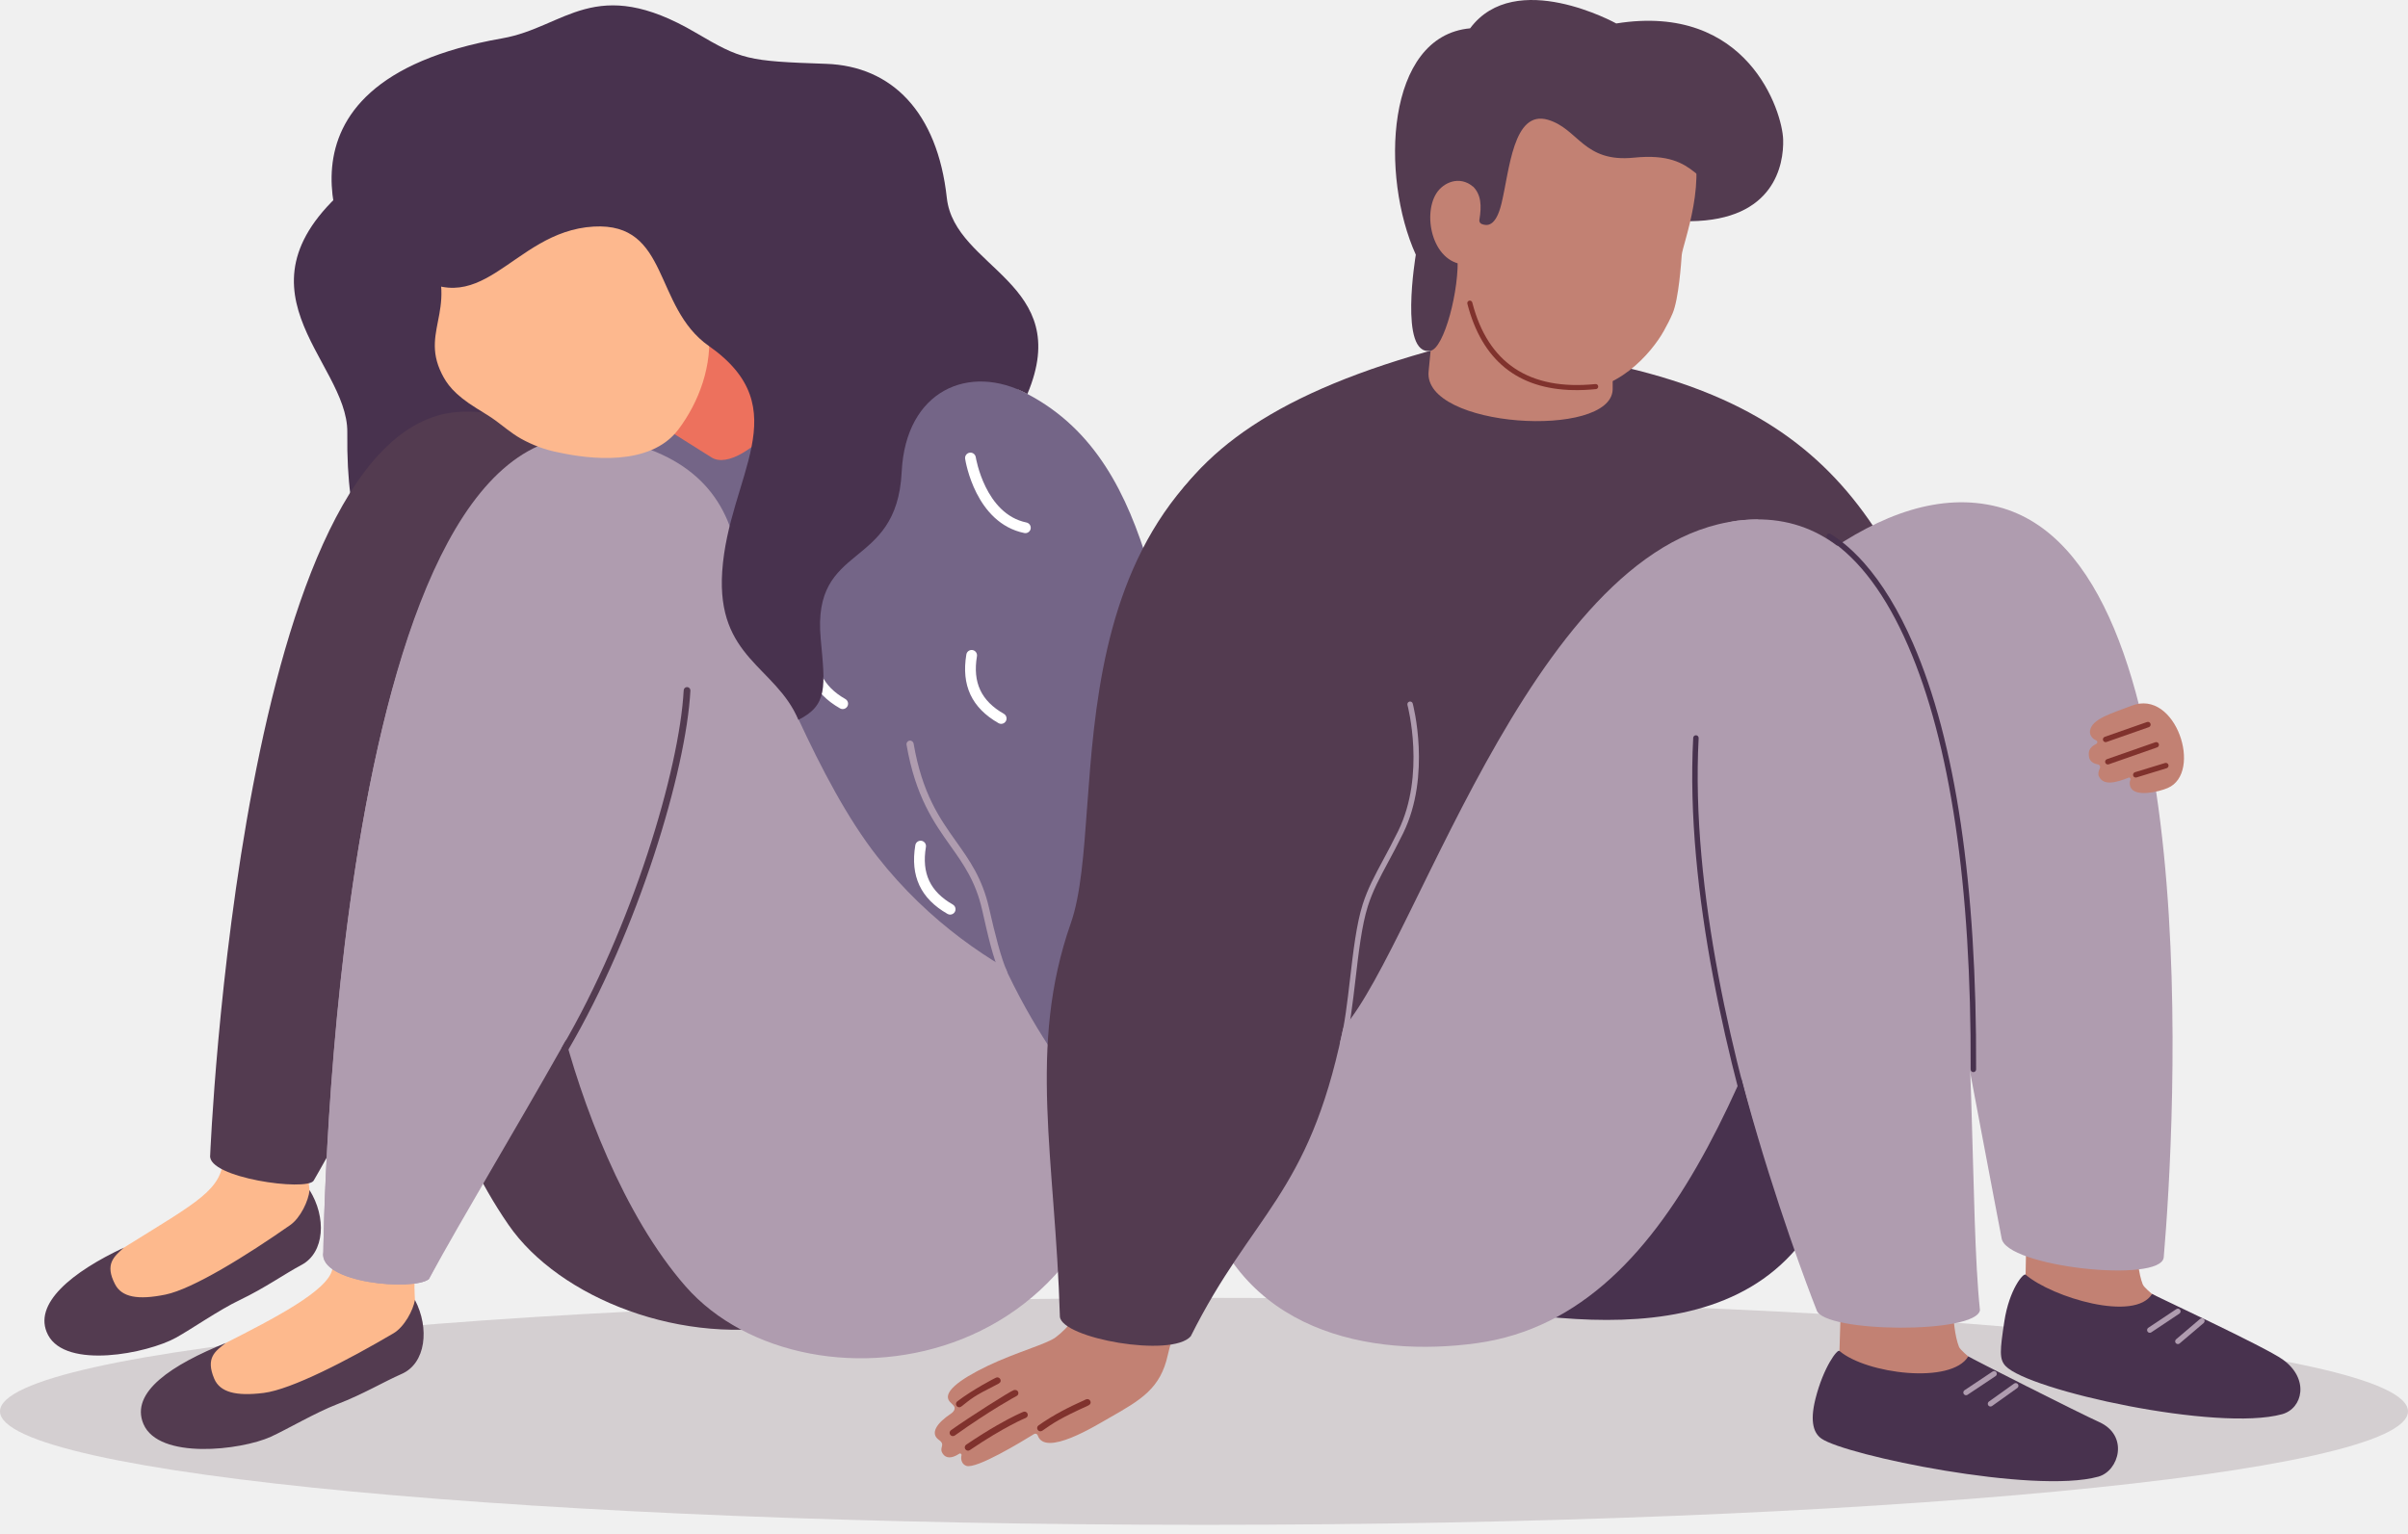
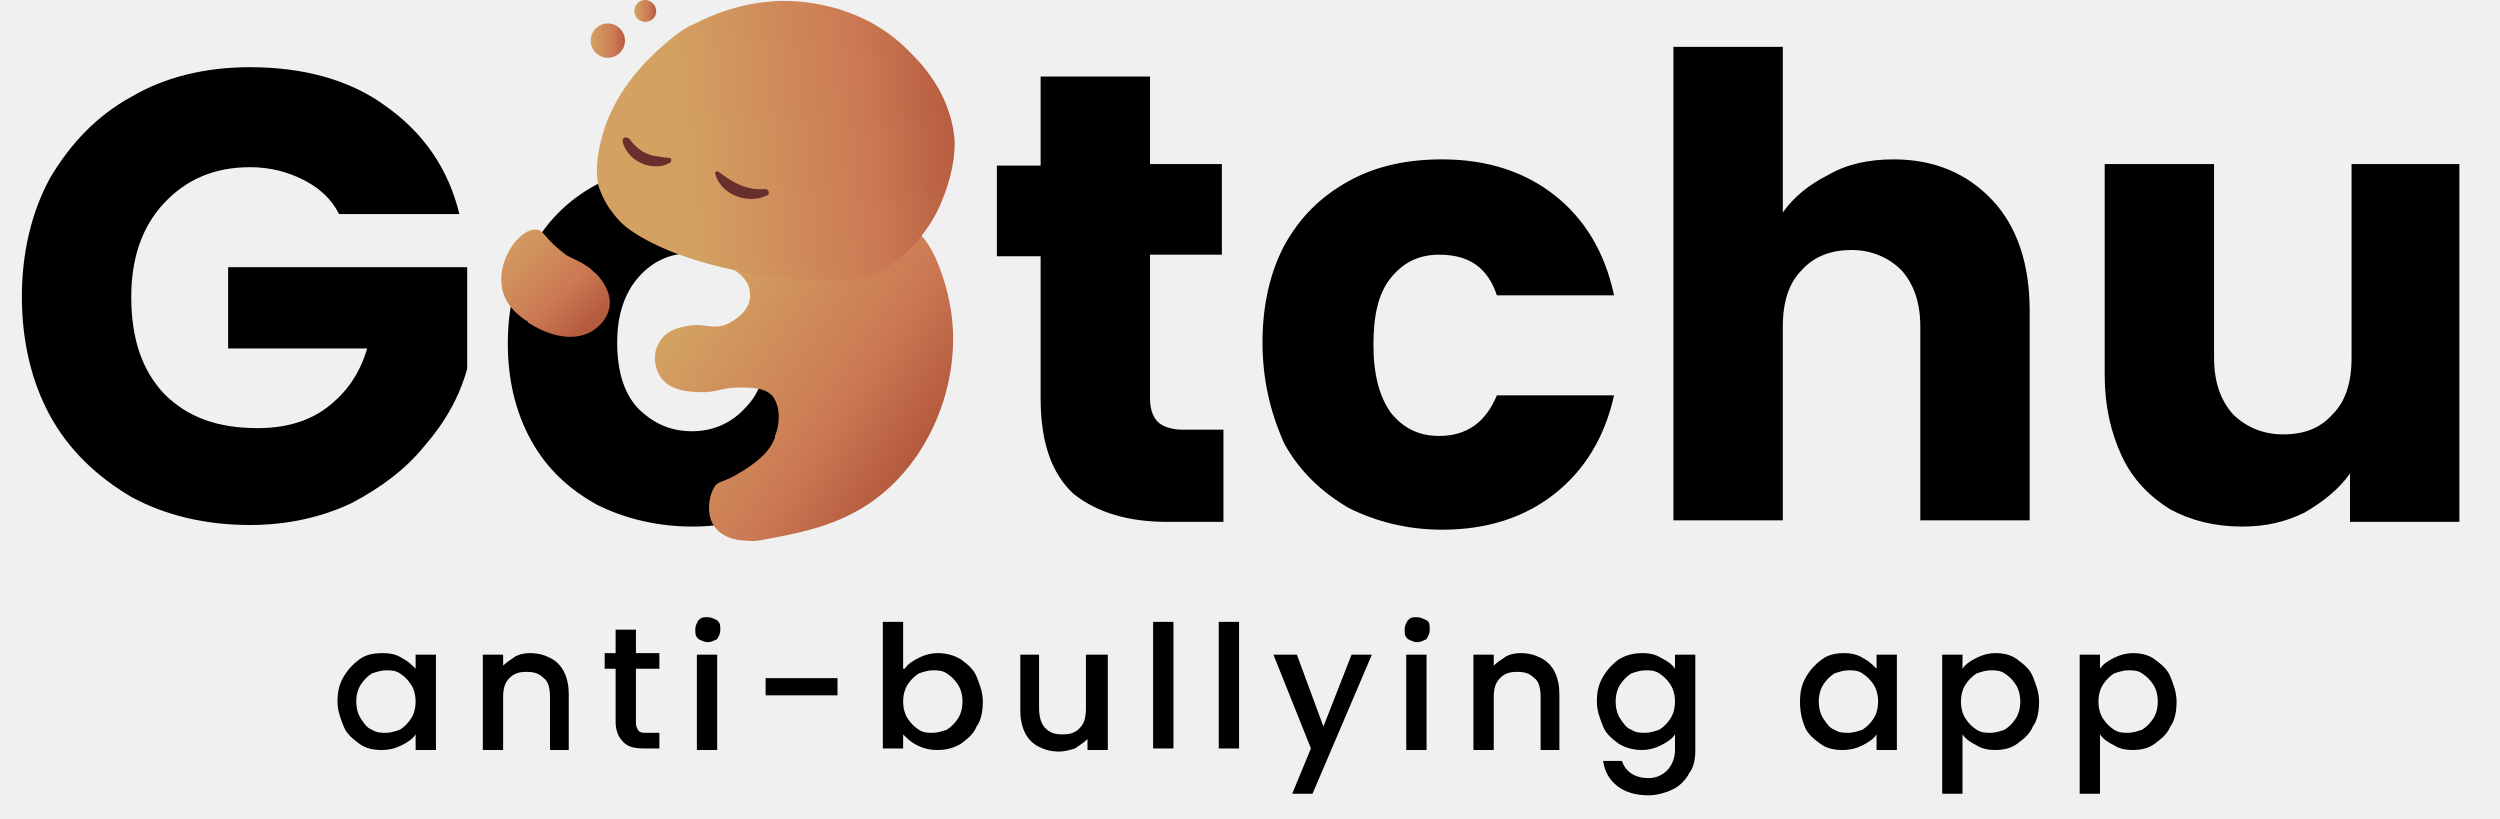
- <svg xmlns="http://www.w3.org/2000/svg" width="270" height="172" viewBox="0 0 270 172" fill="none">
-   <ellipse cx="135" cy="158.288" rx="135" ry="12.727" fill="#654B59" fill-opacity="0.2" />
-   <path d="M37.263 142.341C36.811 144.752 30.637 147.915 25.324 150.616C23.576 151.505 13.406 160.794 28.322 157.826C30.94 157.305 39.834 155.234 43.948 153.332C48.121 151.404 45.906 145.139 46.633 142.706C46.633 142.706 38.977 133.2 37.263 142.341Z" fill="#FDB98D" />
-   <path d="M25.324 150.616C19.332 153.04 14.559 156.109 16.083 159.705C17.799 163.749 27.024 162.657 30.363 161.139C32.167 160.318 35.411 158.409 37.823 157.481C40.719 156.366 43.066 154.952 45.031 154.095C47.757 152.906 48.183 148.962 46.525 145.791C46.327 146.962 45.337 148.819 44.115 149.538C38.99 152.558 32.672 155.836 29.565 156.223C26.456 156.61 24.663 156.148 24.02 154.626C23.032 152.287 24.119 151.547 25.324 150.615V150.616Z" fill="#533B50" />
-   <path d="M25.065 129.687C24.914 133.453 22.354 134.658 13.885 139.929C12.219 140.966 2.793 151.002 17.433 146.885C20 146.162 28.708 143.406 32.662 141.19C36.674 138.944 34.054 132.852 34.59 130.37C34.59 130.37 25.435 120.394 25.063 129.686L25.065 129.687Z" fill="#FDB98D" />
-   <path d="M13.886 139.929C8.152 142.612 3.58 146.241 5.379 149.708C7.403 153.606 16.516 151.802 19.728 150.029C21.464 149.071 24.55 146.916 26.881 145.803C29.682 144.467 31.911 142.873 33.804 141.868C36.43 140.472 36.608 136.502 34.709 133.47C34.604 134.652 33.699 136.585 32.539 137.397C27.664 140.806 21.618 144.566 18.55 145.193C15.481 145.82 13.657 145.499 12.898 144.031C11.731 141.776 12.758 140.954 13.886 139.929Z" fill="#533B50" />
-   <path d="M101.06 46.587C101.492 56.993 58.068 98.819 51.169 70.668C48.863 61.257 38.694 71.091 38.942 48.485C39.031 40.341 24.541 32.131 40.325 19.87C46.105 15.381 49.253 -1.074 64.873 15.983C71.105 22.79 101.06 46.587 101.06 46.587Z" fill="#48324E" />
-   <path d="M59.693 71.385C65.766 106.044 69.914 145.754 95.123 145.793C120.333 145.834 123.054 114.71 126.598 114.188C130.433 113.615 132.15 107.187 131.879 98.049C131.859 97.386 131.838 96.693 131.799 96C130.213 68.734 112.452 21.179 81.591 27.627C56.923 32.779 53.75 37.49 59.694 71.385H59.693Z" fill="#746587" />
-   <path d="M114.07 109.65C114.07 109.65 72.546 96.851 58.583 52.568C52.954 34.715 43.448 70.176 45.897 101.834C46.979 115.828 50.451 127.854 57.024 137.378C68.335 153.765 112.669 159.747 114.07 109.65Z" fill="#533B50" />
-   <path d="M35.167 132.417C35.167 132.417 85.99 45.258 51.881 46.171C26.94 46.839 23.565 129.576 23.565 129.576C23.249 132.102 34.378 133.642 35.167 132.418V132.417Z" fill="#533B50" />
-   <path d="M36.254 140.416C36.254 140.416 37.271 42.878 68.364 49.219C71.581 49.874 74.059 51.168 75.909 52.974C76.817 53.86 77.576 54.868 78.193 55.987C81.615 61.663 85.219 71.341 89.447 80.481C92.125 86.268 95.052 91.839 98.344 96.041C110.175 111.14 126.593 114.189 126.593 114.189C129.444 154.422 90.512 159.858 76.865 144.261C69.894 136.293 65.177 123.673 62.863 114.478C55.029 129.695 48.091 143.449 48.091 143.449C46.416 144.824 35.659 143.928 36.251 140.418L36.254 140.416Z" fill="#AF9CAF" />
-   <path d="M48.094 143.447C63.92 114.477 104.633 55.627 68.365 49.219C37.117 43.698 36.256 140.416 36.256 140.416C35.664 143.926 46.421 144.823 48.095 143.447H48.094Z" fill="#AF9CAF" />
-   <path d="M122.132 97.187C121.837 100.352 121.542 103.518 121.247 106.684C121.161 107.604 119.712 107.613 119.798 106.684C120.093 103.518 120.389 100.352 120.684 97.187C120.77 96.266 122.218 96.257 122.132 97.187Z" fill="white" />
-   <path d="M69.944 30.076L88.904 38.46C92.991 42.643 83.255 53.526 79.77 51.297C77.561 49.885 70.885 45.724 70.885 45.724L69.944 30.076Z" fill="#ED715D" />
-   <path d="M142.891 130.173C142.089 135.788 148.907 135.475 153.249 137.159C156.596 138.457 163.87 143.008 163.218 144.997C162.572 146.969 154.428 140.547 148.678 141.43C149.594 143.189 154.399 145.818 153.435 147.943C153.093 148.697 150.898 146.979 148.362 145.967C147.167 145.491 143.389 144.899 141.086 143.346C136.873 140.505 137.278 136.189 133.269 133.515L142.891 130.173Z" fill="#FDB88E" />
-   <path d="M134.539 138.128C126.387 127.835 118.359 121.551 111.811 106.578C105.805 92.845 100.993 85.192 96.442 71.689L104.716 41.171C126.946 43.634 128.436 62.715 132.739 78.794C132.874 79.301 133.013 79.802 133.155 80.301C134.293 84.317 135.661 88.101 137.636 91.336C143.613 101.123 140.46 113.476 142.132 123.752C142.231 124.354 142.345 124.951 142.479 125.538C143.002 127.826 143.818 129.991 145.095 131.978C146.165 133.449 137.078 140.267 134.539 138.128Z" fill="#746587" />
-   <path d="M128.524 100.618C128.423 100.618 128.321 100.592 128.226 100.538C125.22 98.82 124.041 96.3 124.617 92.835C124.672 92.507 124.983 92.285 125.31 92.34C125.638 92.394 125.86 92.704 125.806 93.033C125.315 95.981 126.274 98.033 128.823 99.491C129.113 99.656 129.212 100.024 129.048 100.313C128.936 100.508 128.733 100.618 128.524 100.618Z" fill="white" />
-   <path d="M124.458 120.955C124.357 120.955 124.254 120.929 124.16 120.875C121.154 119.157 119.975 116.637 120.551 113.172C120.606 112.844 120.917 112.622 121.244 112.677C121.572 112.731 121.794 113.041 121.74 113.37C121.249 116.318 122.208 118.369 124.757 119.828C125.047 119.993 125.146 120.361 124.982 120.65C124.87 120.845 124.667 120.955 124.458 120.955Z" fill="white" />
-   <path d="M94.489 79.527C94.388 79.527 94.286 79.502 94.191 79.448C91.185 77.73 90.006 75.21 90.583 71.745C90.637 71.417 90.949 71.195 91.276 71.249C91.604 71.304 91.825 71.614 91.771 71.942C91.28 74.891 92.239 76.942 94.789 78.4C95.078 78.566 95.177 78.934 95.013 79.223C94.902 79.417 94.699 79.527 94.489 79.527Z" fill="white" />
-   <path d="M133.155 80.302C129.848 79.137 129.055 75.986 128.531 72.848C128.477 72.519 128.698 72.209 129.027 72.153C129.355 72.099 129.665 72.32 129.721 72.649C130.227 75.69 130.924 77.756 132.739 78.795C132.874 79.301 133.013 79.803 133.155 80.302Z" fill="white" />
-   <path d="M142.479 125.539C139.847 123.833 138.831 121.407 139.374 118.144C139.43 117.815 139.74 117.595 140.068 117.648C140.397 117.704 140.618 118.014 140.564 118.342C140.18 120.644 140.68 122.399 142.132 123.752C142.231 124.355 142.345 124.951 142.479 125.539Z" fill="white" />
-   <path d="M112.259 81.184C112.159 81.184 112.056 81.159 111.961 81.104C108.955 79.387 107.776 76.867 108.353 73.402C108.407 73.073 108.719 72.853 109.046 72.906C109.374 72.96 109.595 73.271 109.541 73.599C109.05 76.547 110.01 78.599 112.559 80.057C112.848 80.223 112.948 80.591 112.783 80.88C112.672 81.074 112.469 81.184 112.259 81.184Z" fill="white" />
-   <path d="M106.537 102.576C106.436 102.576 106.334 102.551 106.239 102.496C103.233 100.779 102.054 98.259 102.631 94.794C102.685 94.465 102.997 94.244 103.323 94.298C103.652 94.352 103.873 94.663 103.819 94.991C103.328 97.939 104.287 99.991 106.837 101.449C107.126 101.615 107.225 101.983 107.061 102.272C106.95 102.466 106.746 102.576 106.537 102.576Z" fill="white" />
-   <path d="M114.972 59.793C114.931 59.793 114.89 59.788 114.85 59.781C109.382 58.654 108.263 51.75 108.218 51.458C108.168 51.129 108.392 50.82 108.722 50.771C109.05 50.721 109.358 50.945 109.409 51.275C109.422 51.358 110.457 57.646 115.092 58.601C115.418 58.669 115.628 58.987 115.561 59.312C115.502 59.597 115.25 59.793 114.972 59.793Z" fill="white" />
-   <path d="M112.893 108.894C112.246 107.455 111.57 104.795 110.901 101.847C110.145 98.516 108.722 96.509 107.213 94.387C105.346 91.758 103.415 89.04 102.439 83.394C102.401 83.176 102.194 83.028 101.975 83.067C101.757 83.105 101.611 83.313 101.648 83.531C102.656 89.357 104.73 92.276 106.558 94.852C108.019 96.909 109.398 98.85 110.118 102.025C110.794 105.004 111.341 107.455 112.139 109.174C112.374 109.804 113.125 109.525 112.892 108.894H112.893Z" fill="#AF9CAF" />
-   <path d="M70.395 25.033C82.356 31.527 80.668 42.065 76.061 48.169C72.864 52.405 65.906 51.456 62.653 50.746C62.641 50.743 62.625 50.742 62.613 50.739C61.131 50.455 59.7 49.918 58.411 49.196C57.843 48.875 57.336 48.514 56.831 48.13C56.45 47.842 56.069 47.542 55.669 47.241C55.024 46.759 54.289 46.322 53.46 45.809C50.875 44.21 50.077 43.011 49.532 41.917C46.927 36.69 52.092 34.404 47.523 26.503C44.582 21.41 62.578 20.79 70.392 25.033H70.395Z" fill="#FDB88E" />
-   <path d="M79.469 38.794C73.231 34.416 75.102 24.935 66.575 25.411C57.211 25.934 53.994 37.044 45.135 29.882L39.796 29.391C39.796 29.391 27.468 9.357 56.33 4.296C63.393 3.058 66.706 -2.968 78.001 3.661C83.154 6.684 83.738 6.857 92.623 7.159C99.974 7.407 105.109 12.549 106.163 22.19C107.034 30.15 120.47 31.681 115.199 44.184C108.724 40.719 101.555 43.732 101.103 52.922C100.554 64.106 91.01 60.684 92.022 71.635C92.519 77.025 92.836 79.075 89.523 80.732C86.963 74.706 80.336 73.803 80.978 64.103C81.687 53.378 89.562 45.874 79.472 38.794H79.469Z" fill="#48324E" />
-   <path d="M63.331 118.034C63.461 118.034 63.586 117.967 63.656 117.848C71.548 104.4 76.94 86.41 77.412 77.456C77.422 77.248 77.263 77.07 77.056 77.06C76.844 77.049 76.671 77.209 76.66 77.417C76.194 86.284 70.841 104.117 63.007 117.469C62.902 117.648 62.962 117.878 63.141 117.984C63.202 118.018 63.266 118.035 63.331 118.035V118.034Z" fill="#533B50" />
-   <path d="M125.852 90.107C125.448 63.848 125.812 47.554 165.351 38.051C170.476 36.819 179.358 40.586 179.358 40.586C210.329 46.678 213.845 64.542 224.346 91.929C229.754 106.035 193.044 118.214 192.235 118.209C167.313 131.497 149.248 130.15 133.296 118.725C128.545 120.002 126.182 111.512 125.852 90.107Z" fill="#533B50" />
-   <path d="M203.602 90.227C203.639 90.227 203.677 90.221 203.712 90.207C203.88 90.146 203.966 89.962 203.904 89.794C202.384 85.633 197.754 84.424 192.853 83.144C189.469 82.26 185.969 81.346 182.899 79.454C182.748 79.361 182.55 79.407 182.455 79.559C182.363 79.71 182.409 79.908 182.561 80.002C185.712 81.946 189.259 82.873 192.689 83.768C197.628 85.057 201.893 86.171 203.298 90.016C203.346 90.146 203.469 90.227 203.6 90.227H203.602Z" fill="#AF9CAF" />
-   <path d="M161.843 24.558L160.187 41.636C159.511 48.004 180.629 49.274 180.823 43.689V33.724L161.843 24.558Z" fill="#C28173" />
-   <path d="M227.43 126.404L227.027 148.082L251.537 151.045L241.302 145.12C241.302 145.12 240.395 144.395 240.258 144.046C238.399 139.283 240.813 123.599 240.813 123.599L227.432 126.404H227.43Z" fill="#C28173" />
-   <path d="M227.126 142.963C226.91 142.705 225.289 144.571 224.737 148.216C224.247 151.458 224.155 152.432 224.872 153.199C227.447 155.95 248.651 160.605 255.883 158.608C258.21 157.966 258.972 154.639 255.96 152.477C253.961 151.043 241.343 145.2 241.302 145.118C239.39 148.3 230.125 145.522 227.127 142.962L227.126 142.963Z" fill="#48324E" />
-   <path d="M241.049 149.477C240.95 149.477 240.854 149.429 240.795 149.341C240.701 149.2 240.739 149.011 240.879 148.917L244.027 146.819C244.168 146.726 244.357 146.764 244.451 146.903C244.546 147.043 244.508 147.233 244.367 147.327L241.219 149.425C241.167 149.459 241.108 149.477 241.05 149.477H241.049Z" fill="#AF9CAF" />
-   <path d="M244.197 150.744C244.11 150.744 244.025 150.707 243.964 150.636C243.855 150.508 243.87 150.315 243.999 150.206L246.692 147.916C246.821 147.808 247.014 147.822 247.123 147.952C247.231 148.08 247.217 148.273 247.087 148.382L244.394 150.672C244.337 150.721 244.266 150.744 244.196 150.744H244.197Z" fill="#AF9CAF" />
-   <path d="M206.826 133.406L206.25 151.513C206.25 151.513 204.365 158.785 218.101 162.286C220.643 162.934 220.697 152.122 220.697 152.122C220.697 152.122 219.79 151.397 219.653 151.048C217.793 146.285 220.208 130.601 220.208 130.601L206.826 133.406Z" fill="#C28173" />
-   <path d="M206.25 151.514C206.034 151.256 204.451 153.324 203.557 156.9C202.884 159.593 203.435 160.788 204.231 161.344C206.924 163.229 228.047 167.608 235.279 165.612C237.605 164.97 238.74 160.993 235.356 159.481C233.24 158.536 220.738 152.204 220.698 152.122C218.786 155.304 209.249 154.074 206.252 151.514H206.25Z" fill="#48324E" />
-   <path d="M220.445 156.479C220.346 156.479 220.249 156.431 220.191 156.343C220.097 156.203 220.136 156.013 220.275 155.919L223.423 153.821C223.564 153.727 223.753 153.766 223.847 153.906C223.941 154.046 223.903 154.236 223.763 154.33L220.615 156.428C220.562 156.462 220.504 156.479 220.446 156.479H220.445Z" fill="#AF9CAF" />
-   <path d="M223.188 157.746C223.093 157.746 222.999 157.702 222.939 157.618C222.841 157.481 222.873 157.29 223.01 157.191L225.837 155.172C225.974 155.074 226.166 155.106 226.264 155.243C226.362 155.38 226.33 155.571 226.193 155.67L223.365 157.689C223.312 157.727 223.249 157.746 223.188 157.746Z" fill="#AF9CAF" />
-   <path d="M165.175 112.531C167.505 109.598 198.335 50.24 224.026 56.845C247.593 62.904 243.86 126.465 242.612 141.01C242.343 143.973 224.835 142.087 224.43 138.855C224.43 138.855 218.714 109.023 217.292 100.34C205.961 121.485 201.4 133.147 194.803 140.335C182.817 153.397 155.883 145.857 151.034 143.028C149.687 142.355 165.175 112.529 165.175 112.529V112.531Z" fill="#AF9CAF" />
-   <path d="M171.166 109.841C172.573 108.07 184.372 85.724 199.156 69.751C208.854 59.273 219.532 104.4 218.11 95.718C214.076 120.289 208.189 130.632 202.544 138.591C191.366 154.347 165.24 145.863 155.14 144.854C153.792 144.181 171.166 109.842 171.166 109.842V109.841Z" fill="#48324E" />
-   <path d="M133.259 118.726C136.34 119.769 150.629 115.279 150.629 115.279C159.186 105.499 172.853 58.263 197.094 58.263C197.44 58.263 214.197 71.729 207.06 90.178C197.292 115.428 189.064 147.403 165.581 150.643C153.865 152.259 138.647 149.566 134.606 133.541C133.609 129.583 133.259 123.729 133.259 118.727V118.726Z" fill="#AF9CAF" />
-   <path d="M203.691 146.935C203.691 146.935 190.628 114.212 189.954 89.165C189.594 75.757 186.777 59.4 194.803 58.396C224.97 54.626 219.716 125.39 222.005 146.935C221.602 149.628 204.497 149.494 203.689 146.935H203.691Z" fill="#AF9CAF" />
-   <path d="M221.267 120.241H221.265C221.097 120.241 220.96 120.103 220.961 119.934C221.046 99.325 218.686 83.338 213.942 72.415C211.488 66.761 208.497 62.745 205.056 60.479L204.936 60.4C204.796 60.306 204.758 60.116 204.852 59.975C204.946 59.835 205.135 59.797 205.276 59.891L205.393 59.968C206.027 60.385 207.345 61.253 209.004 63.126C211.051 65.439 212.902 68.481 214.505 72.171C219.281 83.171 221.659 99.242 221.573 119.936C221.573 120.105 221.436 120.241 221.268 120.241H221.267Z" fill="#48324E" />
-   <path d="M198.507 133.843C198.377 133.843 198.256 133.76 198.216 133.629C193.897 119.927 188.94 99.976 189.853 82.752C189.861 82.583 190.006 82.453 190.174 82.463C190.343 82.472 190.473 82.616 190.463 82.785C189.555 99.918 194.495 119.791 198.799 133.446C198.849 133.607 198.76 133.778 198.6 133.829C198.569 133.839 198.539 133.844 198.508 133.844L198.507 133.843Z" fill="#48324E" />
-   <path d="M234.226 84.849C234.182 84.439 234.119 83.886 235.05 83.422C235.214 83.34 235.204 83.109 235.037 83.036C234.556 82.828 234.268 82.39 234.351 81.918C234.587 80.583 236.915 79.964 239.028 79.143C243.975 77.224 247.042 86.687 243.05 88.382C242.014 88.823 239.382 89.438 238.883 88.274C238.811 88.106 238.731 87.776 238.879 87.449C238.943 87.309 238.812 87.162 238.67 87.219C237.317 87.747 235.869 88.188 235.335 87.057C235.232 86.84 235.284 86.493 235.443 86.185C235.539 85.998 235.431 85.764 235.223 85.731C234.725 85.65 234.283 85.362 234.228 84.847L234.226 84.849Z" fill="#C28173" />
-   <path d="M236.097 83.234C235.971 83.234 235.852 83.155 235.808 83.029C235.752 82.871 235.836 82.696 235.995 82.639L240.737 80.977C240.896 80.921 241.071 81.005 241.127 81.164C241.184 81.323 241.099 81.498 240.94 81.554L236.198 83.216C236.165 83.229 236.131 83.234 236.097 83.234Z" fill="#80322D" />
-   <path d="M236.345 85.739C236.219 85.739 236.1 85.659 236.056 85.533C236 85.374 236.085 85.199 236.243 85.144L241.67 83.246C241.829 83.19 242.004 83.274 242.059 83.433C242.115 83.592 242.031 83.767 241.872 83.822L236.445 85.72C236.412 85.732 236.378 85.737 236.344 85.737L236.345 85.739Z" fill="#80322D" />
-   <path d="M239.476 87.204C239.345 87.204 239.224 87.12 239.184 86.988C239.135 86.826 239.225 86.655 239.387 86.606L242.758 85.573C242.92 85.524 243.091 85.615 243.14 85.776C243.189 85.938 243.098 86.109 242.937 86.158L239.565 87.191C239.536 87.199 239.505 87.204 239.476 87.204Z" fill="#80322D" />
-   <path d="M164.84 3.175C169.917 -3.636 181.224 2.631 181.224 2.631C195.956 0.274 199.848 12.493 199.939 15.658C200.018 18.427 198.98 24.71 189.524 24.809C185.733 24.849 186.779 24.978 182.338 24.477C180.25 24.241 166.453 27.208 163.418 28.566C163.694 32.412 161.907 39.14 160.385 39.336C156.827 39.964 158.75 28.566 158.75 28.566C154.767 19.777 155.338 4.044 164.84 3.176V3.175Z" fill="#533B50" />
-   <path d="M188.564 28.628C188.514 29.325 188.235 33.552 187.537 35.161C187.272 35.783 186.942 36.429 186.551 37.129C185.173 39.597 181.117 44.32 175.954 43.652C170.531 42.942 165.252 37.728 164.603 29.67C160.698 29.822 159.426 24.209 161.071 21.659C161.819 20.499 163.61 19.631 165.181 20.936C165.006 18.287 163.961 17.784 164.281 16.732C169.416 0.114 186.977 12.473 189.244 14.761C191.75 19.786 188.641 27.401 188.563 28.631L188.564 28.628Z" fill="#C28173" />
-   <path d="M183.215 17.681C190.952 16.889 189.793 21.745 194.572 20.851C198.481 20.12 193.217 9.514 188.166 10.922C182.376 12.537 173.703 -5.429 162.115 14.707C160.674 17.212 163.096 18.882 165.153 20.905C166.074 21.811 166.146 23.07 165.878 24.657C165.845 24.851 165.947 25.045 166.129 25.119C166.69 25.343 167.701 25.504 168.349 22.856C169.257 19.154 169.646 12.267 173.58 13.438C177.007 14.459 177.553 18.261 183.215 17.681Z" fill="#533B50" />
-   <path d="M176.41 43.75C177.218 43.766 178.063 43.728 178.948 43.64C179.104 43.624 179.218 43.484 179.202 43.328C179.186 43.172 179.049 43.057 178.89 43.074C171.487 43.819 166.839 40.743 165.081 33.925C165.042 33.773 164.888 33.681 164.734 33.721C164.582 33.76 164.489 33.915 164.53 34.068C166.159 40.384 170.151 43.632 176.411 43.751L176.41 43.75Z" fill="#80322D" />
-   <path d="M105.272 161.486C104.254 160.759 105.036 159.606 106.617 158.552C106.984 158.308 107.227 157.913 106.861 157.574C106.731 157.453 106.585 157.31 106.495 157.207C105.639 156.23 107.409 154.788 110.773 153.173C113.83 151.706 117.375 150.729 118.353 149.995C124.521 145.369 123.981 133.508 125.321 133.981C128.18 134.99 136.685 133.384 136.324 135.692C135.713 139.604 131.801 148.039 130.945 151.951C130.125 155.701 128.011 156.963 124.343 159.041C122.862 159.881 117.168 163.439 116.353 160.977C116.298 160.81 116.097 160.74 115.947 160.833C114.552 161.694 109.457 164.796 108.348 164.4C107.877 164.233 107.689 163.732 107.81 163.206C107.843 163.064 107.68 162.959 107.559 163.039C106.622 163.661 106.058 163.484 105.772 163.123C105.15 162.342 106.128 162.097 105.272 161.486Z" fill="#C28173" />
-   <path d="M111.788 159.855C113.637 158.792 114.676 158.371 114.741 158.345C114.929 158.271 115.142 158.361 115.216 158.55C115.291 158.738 115.201 158.951 115.012 159.025C114.989 159.035 112.652 159.984 108.745 162.634C108.582 162.75 108.35 162.703 108.237 162.536C108.123 162.369 108.167 162.141 108.335 162.027C109.683 161.113 110.842 160.4 111.788 159.855Z" fill="#80322D" />
-   <path d="M113.687 155.902C113.883 155.854 114.088 155.917 114.163 156.105C114.239 156.292 114.149 156.506 113.96 156.582C113.926 156.595 111.072 158.131 107.056 160.998C106.891 161.116 106.662 161.078 106.545 160.913C106.427 160.748 106.465 160.519 106.63 160.402C108.69 158.931 113.342 155.985 113.687 155.902Z" fill="#80322D" />
-   <path d="M111.698 154.5C111.881 154.431 112.085 154.515 112.165 154.693C112.307 155.012 111.998 155.167 111.882 155.226C108.925 156.716 109.001 156.819 107.777 157.755C107.617 157.879 107.387 157.848 107.264 157.687C107.14 157.527 107.171 157.297 107.332 157.173C109.055 155.854 111.544 154.557 111.698 154.5Z" fill="#80322D" />
-   <path d="M121.771 156.945C121.781 156.94 121.791 156.936 121.802 156.933C121.986 156.869 122.189 156.962 122.26 157.144C122.389 157.469 122.074 157.611 121.957 157.665C118.941 159.034 118.128 159.574 116.868 160.461C116.703 160.578 116.474 160.538 116.358 160.371C116.242 160.206 116.281 159.978 116.447 159.862C118.222 158.613 119.859 157.813 121.655 156.997C121.703 156.977 121.735 156.961 121.752 156.953C121.759 156.95 121.765 156.946 121.772 156.944L121.771 156.945Z" fill="#80322D" />
-   <path d="M133.512 149.873C140.412 136.088 146.662 134.06 150.505 115.767C153.561 101.219 164.197 104.031 162.852 76.77L150.627 43.153C116.275 54.4 124.583 90.666 120.065 103.542C115.175 117.478 118.336 129.995 118.842 147.672C119.078 150.109 131.356 152.31 133.512 149.873Z" fill="#533B50" />
-   <path d="M150.567 117.234C150.703 117.234 150.827 117.143 150.863 117.006C151.378 115.06 151.673 112.523 151.986 109.839C152.334 106.844 152.693 103.748 153.382 101.601C153.929 99.893 154.684 98.49 155.637 96.714C156.141 95.776 156.711 94.715 157.322 93.469C160.53 86.93 158.426 78.982 158.404 78.903C158.36 78.74 158.192 78.643 158.028 78.687C157.866 78.731 157.769 78.9 157.813 79.063C157.834 79.14 159.877 86.872 156.773 93.2C156.166 94.436 155.599 95.492 155.098 96.425C154.13 98.229 153.364 99.653 152.798 101.415C152.092 103.618 151.729 106.745 151.377 109.769C151.067 112.432 150.775 114.946 150.272 116.851C150.229 117.013 150.325 117.181 150.489 117.225C150.515 117.232 150.542 117.235 150.567 117.235V117.234Z" fill="#AF9CAF" />
+ <svg xmlns="http://www.w3.org/2000/svg" version="1.1" id="Layer_1" x="0px" y="0px" viewBox="0 0 160 52.4" style="enable-background:new 0 0 160 52.4;" xml:space="preserve">
+   <style type="text/css">
+ 	.st0{fill:url(#SVGID_1_);}
+ 	.st1{fill:url(#SVGID_00000086658495430917509590000008348804204003679896_);}
+ 	.st2{fill:url(#SVGID_00000062874501598854549100000016514712384919347618_);}
+ 	.st3{fill:#692E2E;}
+ 	.st4{fill:url(#SVGID_00000155126937628846127280000010557596855701507726_);}
+ 	.st5{fill:url(#SVGID_00000040571658987230665440000011431456952533110186_);}
+ </style>
+   <path d="M21.7,13.7c-0.5-1-1.3-1.7-2.3-2.2c-1-0.5-2.1-0.8-3.4-0.8c-2.3,0-4.1,0.8-5.5,2.3c-1.4,1.5-2.1,3.5-2.1,6  c0,2.7,0.7,4.7,2.1,6.2c1.5,1.5,3.4,2.2,6,2.2c1.7,0,3.2-0.4,4.4-1.3c1.2-0.9,2.1-2.1,2.6-3.8h-8.9v-5.2h15.3v6.5  c-0.5,1.8-1.4,3.4-2.7,4.9c-1.2,1.5-2.8,2.7-4.7,3.7c-1.9,0.9-4.1,1.4-6.5,1.4c-2.8,0-5.4-0.6-7.6-1.8c-2.2-1.3-4-3-5.2-5.2  c-1.2-2.2-1.8-4.8-1.8-7.6s0.6-5.4,1.8-7.6c1.3-2.2,3-4,5.2-5.2c2.2-1.3,4.8-1.9,7.6-1.9c3.4,0,6.4,0.8,8.7,2.5c2.4,1.7,4,4,4.7,6.9  H21.7z M44.3,33.7c-2.2,0-4.3-0.5-6.1-1.4c-1.8-1-3.2-2.3-4.2-4.1c-1-1.8-1.5-3.9-1.5-6.2c0-2.4,0.5-4.4,1.6-6.2  c1-1.8,2.5-3.2,4.3-4.1c1.8-1,3.8-1.4,6.1-1.4c2.2,0,4.3,0.5,6.1,1.4c1.8,1,3.2,2.3,4.3,4.1c1,1.8,1.6,3.8,1.6,6.2s-0.5,4.4-1.6,6.2  c-1,1.8-2.5,3.1-4.3,4.1C48.5,33.2,46.5,33.7,44.3,33.7z M44.3,27.6c1.3,0,2.5-0.5,3.4-1.5c1-1,1.4-2.4,1.4-4.2  c0-1.8-0.5-3.2-1.4-4.2c-0.9-1-2-1.5-3.4-1.5c-1.4,0-2.5,0.5-3.4,1.5c-0.9,1-1.4,2.4-1.4,4.2c0,1.8,0.4,3.2,1.3,4.2  C41.8,27.1,42.9,27.6,44.3,27.6z M78.3,27.4v6h-3.6c-2.5,0-4.5-0.6-6-1.8c-1.4-1.3-2.1-3.3-2.1-6.1v-9.1h-2.8v-5.8h2.8V4.9h7v5.6  h4.6v5.8h-4.6v9.2c0,0.7,0.2,1.2,0.5,1.5c0.3,0.3,0.9,0.5,1.6,0.5H78.3z M80.8,21.9c0-2.4,0.5-4.5,1.4-6.2c1-1.8,2.3-3.1,4.1-4.1  c1.8-1,3.8-1.4,6-1.4c2.9,0,5.3,0.8,7.2,2.3c1.9,1.5,3.2,3.6,3.8,6.4h-7.5c-0.6-1.8-1.8-2.6-3.7-2.6c-1.3,0-2.3,0.5-3.1,1.5  c-0.8,1-1.1,2.4-1.1,4.3c0,1.9,0.4,3.3,1.1,4.3c0.8,1,1.8,1.5,3.1,1.5c1.8,0,3-0.9,3.7-2.6h7.5c-0.6,2.7-1.9,4.8-3.8,6.3  c-1.9,1.5-4.3,2.3-7.2,2.3c-2.2,0-4.2-0.5-6-1.4c-1.7-1-3.1-2.3-4.1-4.1C81.3,26.4,80.8,24.3,80.8,21.9z M121.2,10.2  c2.6,0,4.7,0.9,6.3,2.6c1.6,1.7,2.4,4.1,2.4,7.1v13.4h-7V20.9c0-1.5-0.4-2.7-1.2-3.6c-0.8-0.8-1.9-1.3-3.2-1.3  c-1.3,0-2.4,0.4-3.2,1.3c-0.8,0.8-1.2,2-1.2,3.6v12.4h-7V3h7v10.6c0.7-1,1.7-1.8,2.9-2.4C118.2,10.5,119.6,10.2,121.2,10.2z   M157.4,10.5v22.9h-7v-3.1c-0.7,1-1.7,1.8-2.9,2.5c-1.2,0.6-2.5,0.9-4,0.9c-1.8,0-3.3-0.4-4.6-1.1c-1.3-0.8-2.4-1.9-3.1-3.4  c-0.7-1.5-1.1-3.2-1.1-5.2V10.5h7v12.4c0,1.5,0.4,2.7,1.2,3.6c0.8,0.8,1.9,1.3,3.2,1.3c1.4,0,2.4-0.4,3.2-1.3c0.8-0.8,1.2-2,1.2-3.6  V10.5H157.4z" />
+   <path d="M21.6,44.9c0-0.6,0.1-1.1,0.4-1.6c0.3-0.5,0.6-0.8,1-1.1c0.4-0.3,0.9-0.4,1.5-0.4c0.5,0,0.9,0.1,1.2,0.3  c0.4,0.2,0.6,0.4,0.9,0.7v-0.9h1.3v6.1h-1.3V47c-0.2,0.3-0.5,0.5-0.9,0.7c-0.4,0.2-0.8,0.3-1.3,0.3c-0.5,0-1-0.1-1.4-0.4  c-0.4-0.3-0.8-0.6-1-1.1C21.8,46,21.6,45.5,21.6,44.9z M26.6,44.9c0-0.4-0.1-0.8-0.3-1.1c-0.2-0.3-0.4-0.5-0.7-0.7  c-0.3-0.2-0.6-0.2-0.9-0.2c-0.3,0-0.6,0.1-0.9,0.2c-0.3,0.2-0.5,0.4-0.7,0.7c-0.2,0.3-0.3,0.7-0.3,1.1c0,0.4,0.1,0.8,0.3,1.1  c0.2,0.3,0.4,0.6,0.7,0.7c0.3,0.2,0.6,0.2,0.9,0.2c0.3,0,0.6-0.1,0.9-0.2c0.3-0.2,0.5-0.4,0.7-0.7C26.5,45.7,26.6,45.3,26.6,44.9z   M33.9,41.8c0.5,0,0.9,0.1,1.3,0.3c0.4,0.2,0.7,0.5,0.9,0.9c0.2,0.4,0.3,0.9,0.3,1.4v3.6h-1.2v-3.4c0-0.5-0.1-1-0.4-1.2  c-0.3-0.3-0.6-0.4-1.1-0.4c-0.5,0-0.8,0.1-1.1,0.4c-0.3,0.3-0.4,0.7-0.4,1.2v3.4h-1.3v-6.1h1.3v0.7c0.2-0.2,0.5-0.4,0.8-0.6  C33.2,41.9,33.5,41.8,33.9,41.8z M40.7,42.9v3.4c0,0.2,0.1,0.4,0.2,0.5c0.1,0.1,0.3,0.1,0.5,0.1h0.8v1h-1c-0.6,0-1-0.1-1.3-0.4  c-0.3-0.3-0.5-0.7-0.5-1.3v-3.4h-0.7v-1h0.7v-1.5h1.3v1.5h1.5v1H40.7z M45.3,41.1c-0.2,0-0.4-0.1-0.6-0.2c-0.2-0.2-0.2-0.3-0.2-0.6  s0.1-0.4,0.2-0.6c0.2-0.2,0.3-0.2,0.6-0.2c0.2,0,0.4,0.1,0.6,0.2c0.2,0.2,0.2,0.3,0.2,0.6s-0.1,0.4-0.2,0.6  C45.7,41,45.5,41.1,45.3,41.1z M45.9,41.9v6.1h-1.3v-6.1H45.9z M53.6,43.4v1.1H49v-1.1H53.6z M57.9,42.8c0.2-0.3,0.5-0.5,0.9-0.7  c0.4-0.2,0.8-0.3,1.2-0.3c0.5,0,1,0.1,1.5,0.4c0.4,0.3,0.8,0.6,1,1.1c0.2,0.5,0.4,1,0.4,1.6c0,0.6-0.1,1.2-0.4,1.6  c-0.2,0.5-0.6,0.8-1,1.1C61,47.9,60.5,48,60,48c-0.5,0-0.9-0.1-1.3-0.3c-0.4-0.2-0.6-0.4-0.9-0.7v0.9h-1.3v-8.1h1.3V42.8z   M61.6,44.9c0-0.4-0.1-0.8-0.3-1.1c-0.2-0.3-0.4-0.5-0.7-0.7c-0.3-0.2-0.6-0.2-0.9-0.2c-0.3,0-0.6,0.1-0.9,0.2  c-0.3,0.2-0.5,0.4-0.7,0.7c-0.2,0.3-0.3,0.7-0.3,1.1c0,0.4,0.1,0.8,0.3,1.1c0.2,0.3,0.4,0.5,0.7,0.7c0.3,0.2,0.6,0.2,0.9,0.2  c0.3,0,0.6-0.1,0.9-0.2c0.3-0.2,0.5-0.4,0.7-0.7C61.5,45.7,61.6,45.3,61.6,44.9z M70.9,41.9v6.1h-1.3v-0.7c-0.2,0.2-0.5,0.4-0.8,0.6  c-0.3,0.1-0.7,0.2-1,0.2c-0.5,0-0.9-0.1-1.3-0.3c-0.4-0.2-0.7-0.5-0.9-0.9c-0.2-0.4-0.3-0.9-0.3-1.4v-3.6h1.2v3.4  c0,0.5,0.1,1,0.4,1.3c0.3,0.3,0.6,0.4,1.1,0.4c0.5,0,0.8-0.1,1.1-0.4c0.3-0.3,0.4-0.7,0.4-1.3v-3.4H70.9z M75.1,39.8v8.1h-1.3v-8.1  H75.1z M79.3,39.8v8.1h-1.3v-8.1H79.3z M87.8,41.9L84,50.8h-1.3l1.2-2.9l-2.4-6H83l1.7,4.6l1.8-4.6H87.8z M90.7,41.1  c-0.2,0-0.4-0.1-0.6-0.2c-0.2-0.2-0.2-0.3-0.2-0.6s0.1-0.4,0.2-0.6c0.2-0.2,0.3-0.2,0.6-0.2c0.2,0,0.4,0.1,0.6,0.2s0.2,0.3,0.2,0.6  s-0.1,0.4-0.2,0.6C91.1,41,90.9,41.1,90.7,41.1z M91.3,41.9v6.1H90v-6.1H91.3z M97.3,41.8c0.5,0,0.9,0.1,1.3,0.3  c0.4,0.2,0.7,0.5,0.9,0.9c0.2,0.4,0.3,0.9,0.3,1.4v3.6h-1.2v-3.4c0-0.5-0.1-1-0.4-1.2c-0.3-0.3-0.6-0.4-1.1-0.4  c-0.5,0-0.8,0.1-1.1,0.4c-0.3,0.3-0.4,0.7-0.4,1.2v3.4h-1.3v-6.1h1.3v0.7c0.2-0.2,0.5-0.4,0.8-0.6C96.6,41.9,96.9,41.8,97.3,41.8z   M105.1,41.8c0.5,0,0.9,0.1,1.2,0.3c0.4,0.2,0.7,0.4,0.9,0.7v-0.9h1.3V48c0,0.6-0.1,1.1-0.4,1.5c-0.2,0.4-0.6,0.8-1,1  c-0.4,0.2-1,0.4-1.6,0.4c-0.8,0-1.5-0.2-2-0.6c-0.5-0.4-0.8-0.9-0.9-1.6h1.2c0.1,0.3,0.3,0.6,0.6,0.8c0.3,0.2,0.7,0.3,1.1,0.3  c0.5,0,0.9-0.2,1.2-0.5c0.3-0.3,0.5-0.8,0.5-1.3v-1c-0.2,0.3-0.5,0.5-0.9,0.7c-0.4,0.2-0.8,0.3-1.2,0.3c-0.5,0-1-0.1-1.5-0.4  c-0.4-0.3-0.8-0.6-1-1.1c-0.2-0.5-0.4-1-0.4-1.6c0-0.6,0.1-1.1,0.4-1.6c0.3-0.5,0.6-0.8,1-1.1C104.1,41.9,104.6,41.8,105.1,41.8z   M107.2,44.9c0-0.4-0.1-0.8-0.3-1.1c-0.2-0.3-0.4-0.5-0.7-0.7c-0.3-0.2-0.6-0.2-0.9-0.2c-0.3,0-0.6,0.1-0.9,0.2  c-0.3,0.2-0.5,0.4-0.7,0.7c-0.2,0.3-0.3,0.7-0.3,1.1c0,0.4,0.1,0.8,0.3,1.1c0.2,0.3,0.4,0.6,0.7,0.7c0.3,0.2,0.6,0.2,0.9,0.2  c0.3,0,0.6-0.1,0.9-0.2c0.3-0.2,0.5-0.4,0.7-0.7C107.1,45.7,107.2,45.3,107.2,44.9z M115.2,44.9c0-0.6,0.1-1.1,0.4-1.6  c0.3-0.5,0.6-0.8,1-1.1c0.4-0.3,0.9-0.4,1.4-0.4c0.5,0,0.9,0.1,1.2,0.3c0.4,0.2,0.6,0.4,0.9,0.7v-0.9h1.3v6.1h-1.3V47  c-0.2,0.3-0.5,0.5-0.9,0.7c-0.4,0.2-0.8,0.3-1.3,0.3c-0.5,0-1-0.1-1.4-0.4c-0.4-0.3-0.8-0.6-1-1.1C115.3,46,115.2,45.5,115.2,44.9z   M120.2,44.9c0-0.4-0.1-0.8-0.3-1.1c-0.2-0.3-0.4-0.5-0.7-0.7c-0.3-0.2-0.6-0.2-0.9-0.2c-0.3,0-0.6,0.1-0.9,0.2  c-0.3,0.2-0.5,0.4-0.7,0.7c-0.2,0.3-0.3,0.7-0.3,1.1c0,0.4,0.1,0.8,0.3,1.1c0.2,0.3,0.4,0.6,0.7,0.7c0.3,0.2,0.6,0.2,0.9,0.2  c0.3,0,0.6-0.1,0.9-0.2c0.3-0.2,0.5-0.4,0.7-0.7C120.1,45.7,120.2,45.3,120.2,44.9z M125.6,42.8c0.2-0.3,0.5-0.5,0.9-0.7  c0.4-0.2,0.8-0.3,1.2-0.3c0.5,0,1,0.1,1.4,0.4c0.4,0.3,0.8,0.6,1,1.1c0.2,0.5,0.4,1,0.4,1.6c0,0.6-0.1,1.2-0.4,1.6  c-0.2,0.5-0.6,0.8-1,1.1c-0.4,0.3-0.9,0.4-1.4,0.4c-0.5,0-0.9-0.1-1.2-0.3c-0.4-0.2-0.7-0.4-0.9-0.7v3.8h-1.3v-8.9h1.3V42.8z   M129.3,44.9c0-0.4-0.1-0.8-0.3-1.1c-0.2-0.3-0.4-0.5-0.7-0.7c-0.3-0.2-0.6-0.2-0.9-0.2c-0.3,0-0.6,0.1-0.9,0.2  c-0.3,0.2-0.5,0.4-0.7,0.7c-0.2,0.3-0.3,0.7-0.3,1.1c0,0.4,0.1,0.8,0.3,1.1c0.2,0.3,0.4,0.5,0.7,0.7c0.3,0.2,0.6,0.2,0.9,0.2  c0.3,0,0.6-0.1,0.9-0.2c0.3-0.2,0.5-0.4,0.7-0.7C129.2,45.7,129.3,45.3,129.3,44.9z M134.4,42.8c0.2-0.3,0.5-0.5,0.9-0.7  c0.4-0.2,0.8-0.3,1.2-0.3c0.5,0,1,0.1,1.4,0.4c0.4,0.3,0.8,0.6,1,1.1c0.2,0.5,0.4,1,0.4,1.6c0,0.6-0.1,1.2-0.4,1.6  c-0.2,0.5-0.6,0.8-1,1.1c-0.4,0.3-0.9,0.4-1.4,0.4c-0.5,0-0.9-0.1-1.2-0.3c-0.4-0.2-0.7-0.4-0.9-0.7v3.8h-1.3v-8.9h1.3V42.8z   M138.1,44.9c0-0.4-0.1-0.8-0.3-1.1c-0.2-0.3-0.4-0.5-0.7-0.7c-0.3-0.2-0.6-0.2-0.9-0.2c-0.3,0-0.6,0.1-0.9,0.2  c-0.3,0.2-0.5,0.4-0.7,0.7c-0.2,0.3-0.3,0.7-0.3,1.1c0,0.4,0.1,0.8,0.3,1.1c0.2,0.3,0.4,0.5,0.7,0.7c0.3,0.2,0.6,0.2,0.9,0.2  c0.3,0,0.6-0.1,0.9-0.2c0.3-0.2,0.5-0.4,0.7-0.7C138,45.7,138.1,45.3,138.1,44.9z" />
+   <linearGradient id="SVGID_1_" gradientUnits="userSpaceOnUse" x1="31.991" y1="27.771" x2="37.636" y2="21.887" gradientTransform="matrix(1 0 0 -1 0 42.7773)">
+     <stop offset="0" style="stop-color:#D3A262" />
+     <stop offset="0.66" style="stop-color:#CC7A54" />
+     <stop offset="1" style="stop-color:#B55B3F" />
+   </linearGradient>
+   <path class="st0" d="M39,19.7c-0.2,1-1.1,1.5-1.3,1.6c-1.5,0.7-3.2-0.2-3.8-0.6c-0.1,0-0.1-0.1-0.1-0.1c-0.5-0.3-1.6-1.1-1.7-2.4  c-0.2-1.7,1.2-3.6,2.2-3.5c0,0,0,0,0.1,0c0.4,0.1,0.4,0.4,1.2,1.1c0.2,0.2,0.5,0.4,0.6,0.5c0.5,0.3,0.9,0.4,1.3,0.7  c0.2,0.1,0.3,0.2,0.5,0.4C38.3,17.6,39.2,18.6,39,19.7L39,19.7z" />
+   <linearGradient id="SVGID_00000101819802242941639050000003806701121214544560_" gradientUnits="userSpaceOnUse" x1="44.365" y1="23.615" x2="58.678" y2="14.071" gradientTransform="matrix(1 0 0 -1 0 42.7773)">
+     <stop offset="0" style="stop-color:#D3A262" />
+     <stop offset="0.66" style="stop-color:#CC7A54" />
+     <stop offset="1" style="stop-color:#B55B3F" />
+   </linearGradient>
+   <path style="fill:url(#SVGID_00000101819802242941639050000003806701121214544560_);" d="M61,21.7c0,3-1.1,6.2-3.2,8.6  c-2.8,3.2-6.2,3.7-8.7,4.2c-0.2,0-0.7,0.2-1.3,0.1c-0.5,0-1.4-0.1-2-0.8c-0.6-0.7-0.5-1.9-0.1-2.6c0.3-0.5,0.5-0.2,1.9-1.1  c1.1-0.7,1.7-1.3,2-2.1c0,0,0-0.1,0-0.1c0.3-0.7,0.4-1.9-0.2-2.6c-0.4-0.4-1-0.5-2-0.5c-1.1,0-1.2,0.2-2.2,0.3c-0.8,0-2.1,0-2.8-0.8  c-0.5-0.6-0.7-1.6-0.2-2.4c0.4-0.7,1.1-0.9,1.6-1c1.2-0.3,1.6,0.2,2.6-0.1c0.7-0.3,1.7-1,1.6-2c0-1-1.1-1.6-1.2-1.6  c0.6,0.1,1.3,0.3,2.3,0.4c0,0,0.1,0,0.3,0c2.4,0.3,4.3,0.5,6.4-0.4c0.2-0.1,0.4-0.2,0.6-0.3c0.9-0.5,1.7-1.2,2.4-2  c0.9,0.9,1.3,2.1,1.6,3C60.8,19.2,61,20.4,61,21.7L61,21.7z" />
+   <linearGradient id="SVGID_00000027575616597587539370000017447866993446675338_" gradientUnits="userSpaceOnUse" x1="43.484" y1="32.944" x2="61.375" y2="34.852" gradientTransform="matrix(1 0 0 -1 0 42.7773)">
+     <stop offset="0" style="stop-color:#D3A262" />
+     <stop offset="0.66" style="stop-color:#CC7A54" />
+     <stop offset="1" style="stop-color:#B55B3F" />
+   </linearGradient>
+   <path style="fill:url(#SVGID_00000027575616597587539370000017447866993446675338_);" d="M60.3,12.8c-0.2,0.6-1.4,3.2-4,4.6  c-1.6,0.8-3.4,0.7-6.8,0.3c0,0-5.8-0.6-9.2-3c-0.7-0.5-1.1-1.1-1.1-1.1c-0.4-0.5-0.7-1.1-0.9-1.7c-0.4-1.7,0.5-4,0.5-4  c1.1-2.9,3.2-4.6,4-5.3c0.7-0.6,1.4-1,1.5-1c0.4-0.2,2.4-1.3,5-1.5c0.8-0.1,5.4-0.3,8.8,3.1c0.7,0.7,2.8,2.7,3,5.9  C61.1,10.7,60.6,12.1,60.3,12.8L60.3,12.8z" />
+   <path class="st3" d="M46,11c0.9,0.7,1.8,1.2,3,1.1c0.1,0,0.2,0.1,0.2,0.2c0,0.1,0,0.2-0.1,0.2c-1.2,0.6-2.9,0-3.3-1.3  C45.7,11,45.9,10.9,46,11L46,11z" />
+   <path class="st3" d="M40.3,8.9c0.4,0.6,1,1,1.7,1.1c0.2,0,0.5,0.1,0.8,0.1c0.2,0,0.2,0.2,0.1,0.3c-0.8,0.5-2,0.2-2.6-0.5  c-0.2-0.2-0.7-1-0.3-1.1C40.1,8.8,40.2,8.8,40.3,8.9L40.3,8.9z" />
+   <linearGradient id="SVGID_00000051354399588865688150000000544241329945928851_" gradientUnits="userSpaceOnUse" x1="37.791" y1="40.182" x2="40.056" y2="40.182" gradientTransform="matrix(1 0 0 -1 0 42.7773)">
+     <stop offset="0" style="stop-color:#D3A262" />
+     <stop offset="0.66" style="stop-color:#CC7A54" />
+     <stop offset="1" style="stop-color:#B55B3F" />
+   </linearGradient>
+   <path style="fill:url(#SVGID_00000051354399588865688150000000544241329945928851_);" d="M38.9,3.7c0.6,0,1.1-0.5,1.1-1.1  s-0.5-1.1-1.1-1.1c-0.6,0-1.1,0.5-1.1,1.1S38.3,3.7,38.9,3.7z" />
+   <linearGradient id="SVGID_00000118375109365805469070000013771742916024358811_" gradientUnits="userSpaceOnUse" x1="40.651" y1="42.032" x2="41.964" y2="42.032" gradientTransform="matrix(1 0 0 -1 0 42.7773)">
+     <stop offset="0" style="stop-color:#D3A262" />
+     <stop offset="0.66" style="stop-color:#CC7A54" />
+     <stop offset="1" style="stop-color:#B55B3F" />
+   </linearGradient>
+   <path style="fill:url(#SVGID_00000118375109365805469070000013771742916024358811_);" d="M42,0.7c0,0.4-0.3,0.7-0.7,0.7  s-0.7-0.3-0.7-0.7c0-0.4,0.3-0.7,0.7-0.7S42,0.4,42,0.7z" />
</svg>
